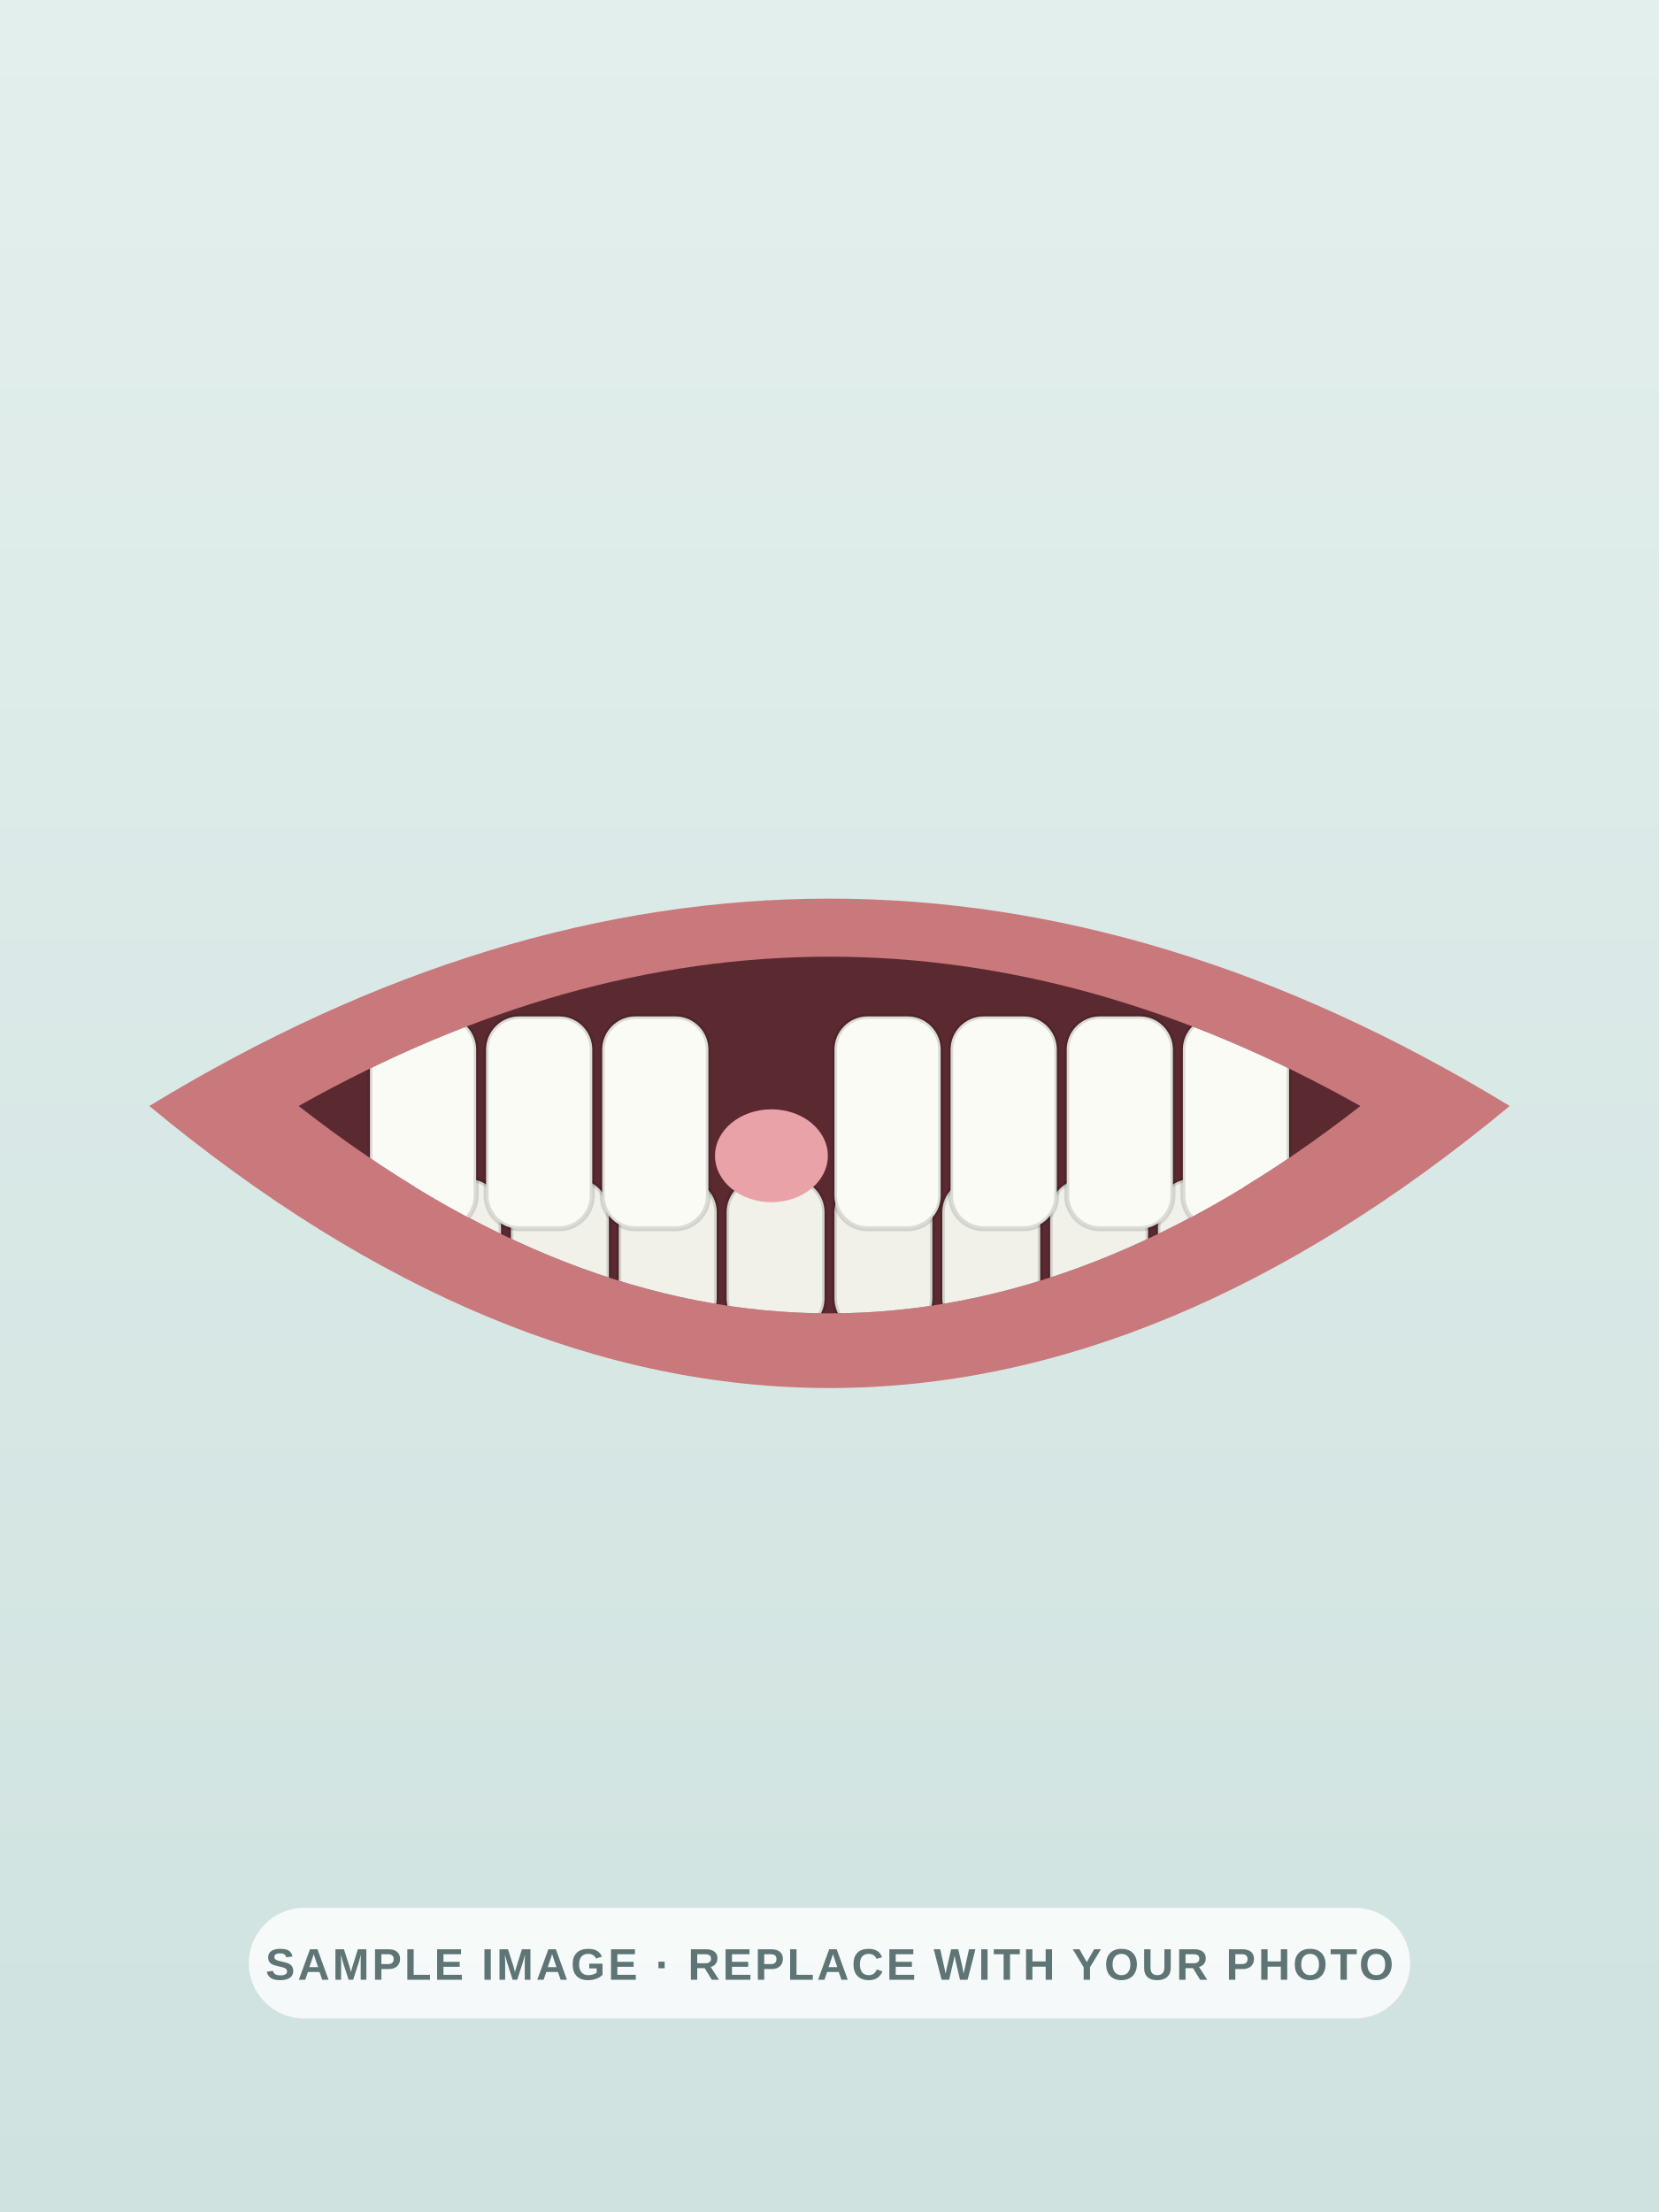
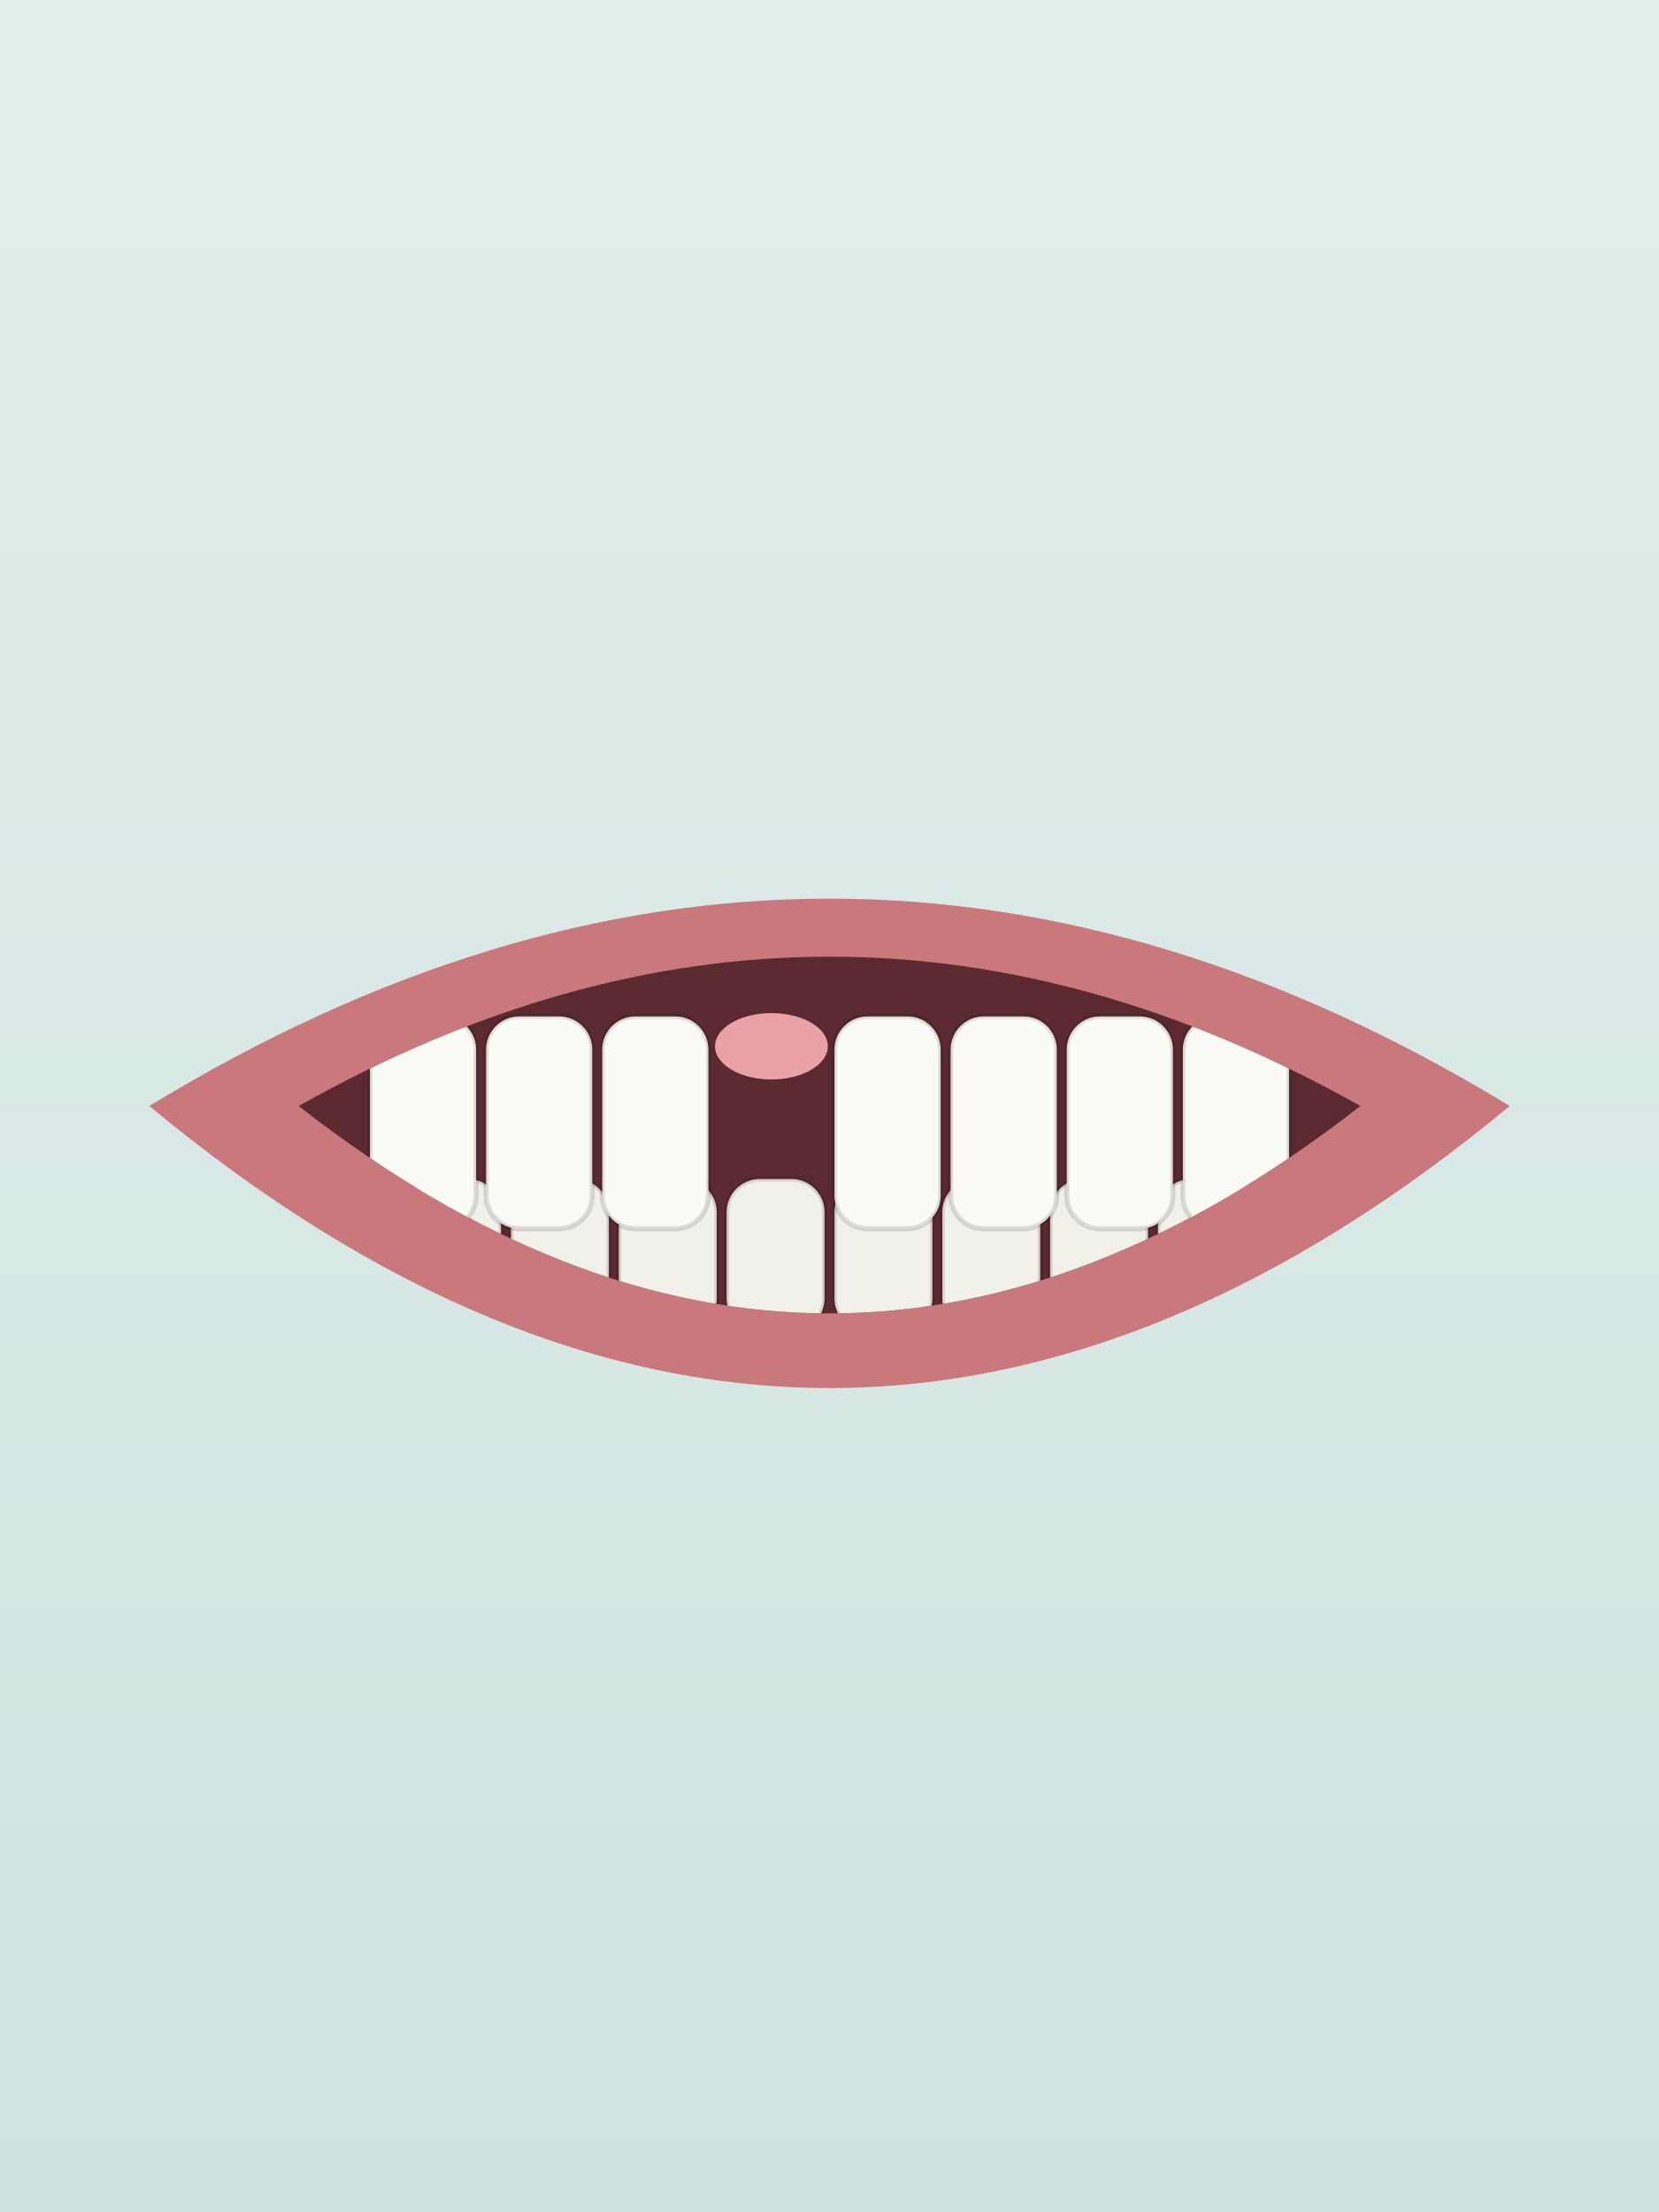
<svg xmlns="http://www.w3.org/2000/svg" viewBox="0 0 600 800" width="600" height="800" role="img">
  <defs>
    <linearGradient id="bg" x1="0" y1="0" x2="0" y2="1">
      <stop offset="0" stop-color="#e3efed" />
      <stop offset="1" stop-color="#cfe2df" />
    </linearGradient>
    <clipPath id="mouth">
      <path d="M140 410 Q300 320 460 410 Q300 535 140 410Z" />
    </clipPath>
  </defs>
  <rect width="600" height="800" fill="url(#bg)" />
  <g transform="translate(300 400) scale(1.2) translate(-300 -410)">
    <path d="M95 410 Q300 285 505 410 Q300 580 95 410Z" fill="#c9787c" />
    <path d="M140 410 Q300 320 460 410 Q300 535 140 410Z" fill="#5b2a30" />
    <g clip-path="url(#mouth)">
      <rect x="171.5" y="432" width="29.5" height="46" rx="10" fill="#f1f1ea" stroke="#00000020" stroke-width="1.5" transform="rotate(0 186.25 455.0)" />
      <rect x="204.0" y="432" width="29.5" height="46" rx="10" fill="#f1f1ea" stroke="#00000020" stroke-width="1.5" transform="rotate(0 218.75 455.0)" />
      <rect x="236.5" y="432" width="29.5" height="46" rx="10" fill="#f1f1ea" stroke="#00000020" stroke-width="1.5" transform="rotate(0 251.25 455.0)" />
      <rect x="269.0" y="432" width="29.5" height="46" rx="10" fill="#f1f1ea" stroke="#00000020" stroke-width="1.5" transform="rotate(0 283.75 455.0)" />
      <rect x="301.5" y="432" width="29.5" height="46" rx="10" fill="#f1f1ea" stroke="#00000020" stroke-width="1.5" transform="rotate(0 316.25 455.0)" />
      <rect x="334.0" y="432" width="29.5" height="46" rx="10" fill="#f1f1ea" stroke="#00000020" stroke-width="1.5" transform="rotate(0 348.75 455.0)" />
      <rect x="366.5" y="432" width="29.5" height="46" rx="10" fill="#f1f1ea" stroke="#00000020" stroke-width="1.5" transform="rotate(0 381.25 455.0)" />
      <rect x="399.0" y="432" width="29.5" height="46" rx="10" fill="#f1f1ea" stroke="#00000020" stroke-width="1.5" transform="rotate(0 413.75 455.0)" />
      <rect x="161.5" y="383" width="32.0" height="64" rx="10" fill="#fbfbf6" stroke="#00000020" stroke-width="1.5" transform="rotate(0 177.5 415.0)" />
      <rect x="196.5" y="383" width="32.0" height="64" rx="10" fill="#fbfbf6" stroke="#00000020" stroke-width="1.5" transform="rotate(0 212.5 415.0)" />
      <rect x="231.5" y="383" width="32.0" height="64" rx="10" fill="#fbfbf6" stroke="#00000020" stroke-width="1.5" transform="rotate(0 247.5 415.0)" />
      <rect x="301.5" y="383" width="32.0" height="64" rx="10" fill="#fbfbf6" stroke="#00000020" stroke-width="1.5" transform="rotate(0 317.5 415.0)" />
      <rect x="336.5" y="383" width="32.0" height="64" rx="10" fill="#fbfbf6" stroke="#00000020" stroke-width="1.5" transform="rotate(0 352.5 415.0)" />
      <rect x="371.5" y="383" width="32.0" height="64" rx="10" fill="#fbfbf6" stroke="#00000020" stroke-width="1.5" transform="rotate(0 387.5 415.0)" />
      <rect x="406.5" y="383" width="32.0" height="64" rx="10" fill="#fbfbf6" stroke="#00000020" stroke-width="1.5" transform="rotate(0 422.5 415.0)" />
-       <ellipse cx="282.5" cy="425" rx="17" ry="14" fill="#e9a3a8" />
+       <ellipse cx="282.5" cy="392" rx="17" ry="10" fill="#e9a3a8" />
    </g>
  </g>
-   <rect x="90" y="690" width="420" height="40" rx="20" fill="#ffffffcc" />
-   <text x="300" y="716" text-anchor="middle" font-family="Arial,Helvetica,sans-serif" font-size="16" font-weight="700" fill="#5e7475" letter-spacing="1">SAMPLE IMAGE · REPLACE WITH YOUR PHOTO</text>
</svg>
